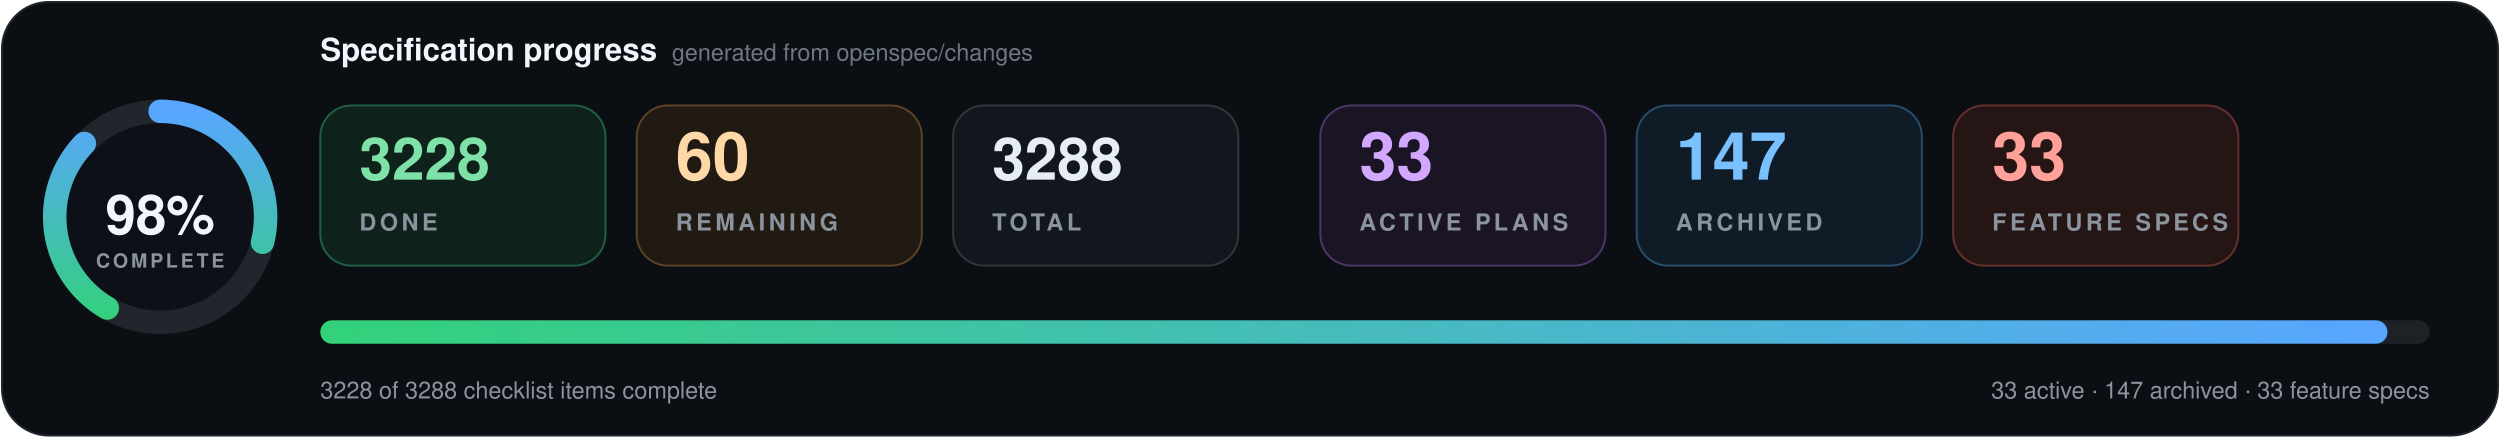
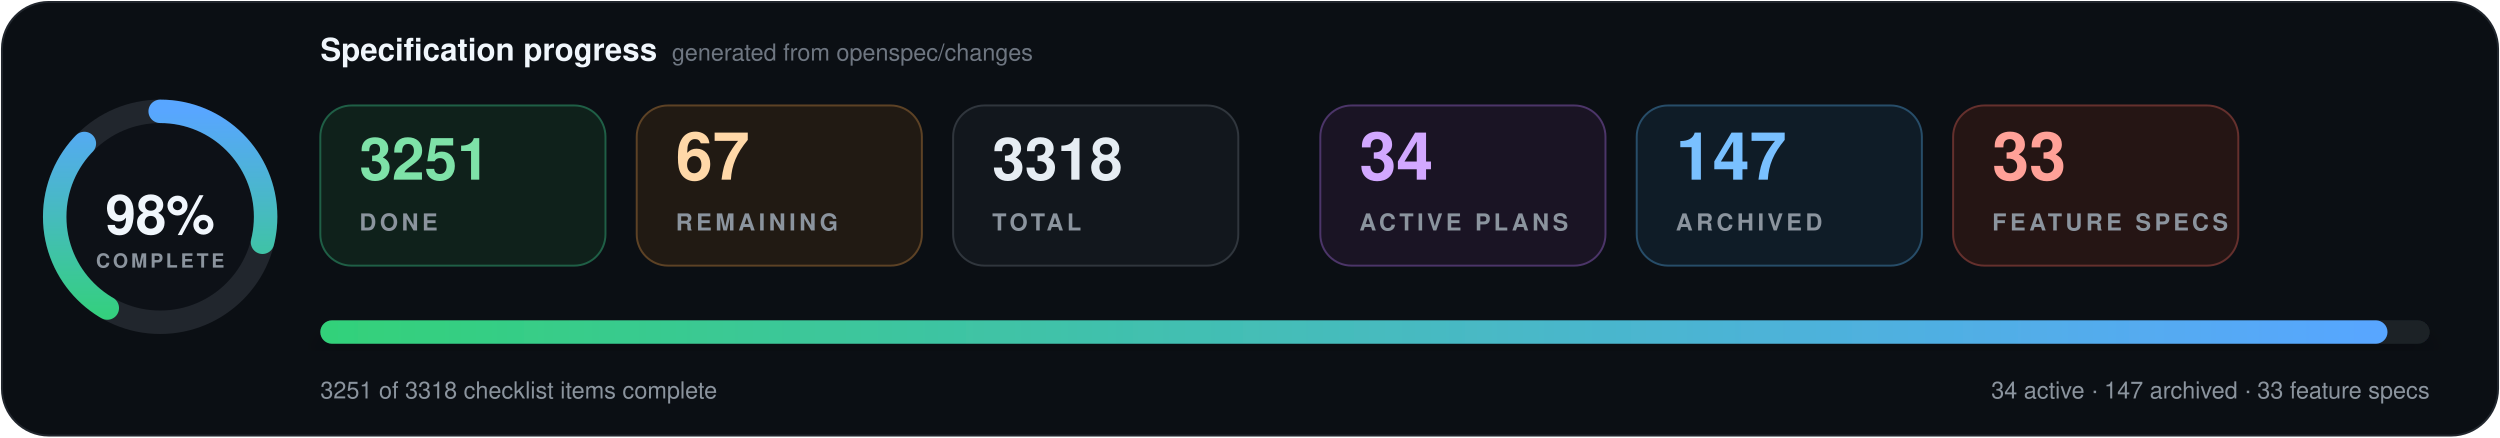
- <svg xmlns="http://www.w3.org/2000/svg" data-cache-version="1791014785" width="1280" height="224" viewBox="0 0 1280 224" role="img" aria-labelledby="title description" font-family="system-ui, -apple-system, BlinkMacSystemFont, 'Segoe UI', Helvetica, Arial, sans-serif" font-variant-numeric="tabular-nums">
+ <svg xmlns="http://www.w3.org/2000/svg" data-cache-version="1791019078" width="1280" height="224" viewBox="0 0 1280 224" role="img" aria-labelledby="title description" font-family="system-ui, -apple-system, BlinkMacSystemFont, 'Segoe UI', Helvetica, Arial, sans-serif" font-variant-numeric="tabular-nums">
  <defs>
    <linearGradient id="progress" x1="0" x2="1">
      <stop offset="0" stop-color="#33d17a" />
      <stop offset="1" stop-color="#58a6ff" />
    </linearGradient>
    <filter id="shadow" x="-10%" y="-20%" width="120%" height="150%">
      <feDropShadow dx="0" dy="7" stdDeviation="9" flood-color="#000" flood-opacity=".28" />
    </filter>
  </defs>
  <rect x="1" y="1" width="1278" height="222" rx="24" fill="#0b0f14" stroke="#21262d" />
  <g transform="translate(82 111)">
    <circle r="54" fill="#0d1117" stroke="#21262d" stroke-width="12" />
    <circle r="54" fill="none" stroke="url(#progress)" stroke-width="12" stroke-linecap="round" pathLength="100" stroke-dasharray="98 100" transform="rotate(-90)" />
    <text y="-1" text-anchor="middle" dominant-baseline="middle" fill="#f0f6fc" font-size="28" font-weight="800">98%</text>
    <text y="26" text-anchor="middle" fill="#8b949e" font-size="10" font-weight="700" letter-spacing="1.5">COMPLETE</text>
  </g>
  <text x="164" y="31" fill="#f0f6fc" font-size="16" font-weight="750">Specification progress</text>
  <text x="344" y="31" fill="#6e7681" font-size="12">generated from openspec/changes</text>
  <g transform="translate(164 54)">
    <rect width="146" height="82" rx="16" fill="#0f211b" stroke="#1f5f46" />
-     <text x="20" y="38" fill="#7ee2a8" font-size="30" font-weight="750">3228</text>
+     <text x="20" y="38" fill="#7ee2a8" font-size="30" font-weight="750">3251</text>
    <text x="20" y="64" fill="#8b949e" font-size="12" font-weight="700" letter-spacing="1.8">DONE</text>
  </g>
  <g transform="translate(326 54)">
    <rect width="146" height="82" rx="16" fill="#211a13" stroke="#5d4225" />
-     <text x="20" y="38" fill="#ffd8a8" font-size="34" font-weight="750">60</text>
+     <text x="20" y="38" fill="#ffd8a8" font-size="34" font-weight="750">67</text>
    <text x="20" y="64" fill="#8b949e" font-size="12" font-weight="700" letter-spacing="1.8">REMAINING</text>
  </g>
  <g transform="translate(488 54)">
    <rect width="146" height="82" rx="16" fill="#12171d" stroke="#30363d" />
-     <text x="20" y="38" fill="#e6edf3" font-size="30" font-weight="750">3288</text>
+     <text x="20" y="38" fill="#e6edf3" font-size="30" font-weight="750">3318</text>
    <text x="20" y="64" fill="#8b949e" font-size="12" font-weight="700" letter-spacing="1.8">TOTAL</text>
  </g>
  <g transform="translate(676 54)">
    <rect width="146" height="82" rx="16" fill="#1a1424" stroke="#4c3569" />
-     <text x="20" y="38" fill="#d2a8ff" font-size="34" font-weight="750">33</text>
+     <text x="20" y="38" fill="#d2a8ff" font-size="34" font-weight="750">34</text>
    <text x="20" y="64" fill="#8b949e" font-size="12" font-weight="700" letter-spacing="1.8">ACTIVE PLANS</text>
  </g>
  <g transform="translate(838 54)">
    <rect width="146" height="82" rx="16" fill="#0f1c27" stroke="#274d69" />
    <text x="20" y="38" fill="#79c0ff" font-size="34" font-weight="750">147</text>
    <text x="20" y="64" fill="#8b949e" font-size="12" font-weight="700" letter-spacing="1.8">ARCHIVED</text>
  </g>
  <g transform="translate(1000 54)">
    <rect width="146" height="82" rx="16" fill="#251514" stroke="#65302d" />
    <text x="20" y="38" fill="#ffa198" font-size="34" font-weight="750">33</text>
    <text x="20" y="64" fill="#8b949e" font-size="12" font-weight="700" letter-spacing="1.8">FEATURE SPECS</text>
  </g>
  <g filter="url(#shadow)">
    <rect x="164" y="164" width="1080" height="12" rx="6" fill="#1b2128" />
    <rect x="164" y="164" width="1058.4" height="12" rx="6" fill="url(#progress)" />
  </g>
-   <text x="164" y="204" fill="#8b949e" font-size="12">3228 of 3288 checklist items complete</text>
-   <text x="1244" y="204" text-anchor="end" fill="#8b949e" font-size="12">33 active · 147 archived · 33 feature specs</text>
+   <text x="164" y="204" fill="#8b949e" font-size="12">3251 of 3318 checklist items complete</text>
+   <text x="1244" y="204" text-anchor="end" fill="#8b949e" font-size="12">34 active · 147 archived · 33 feature specs</text>
</svg>
